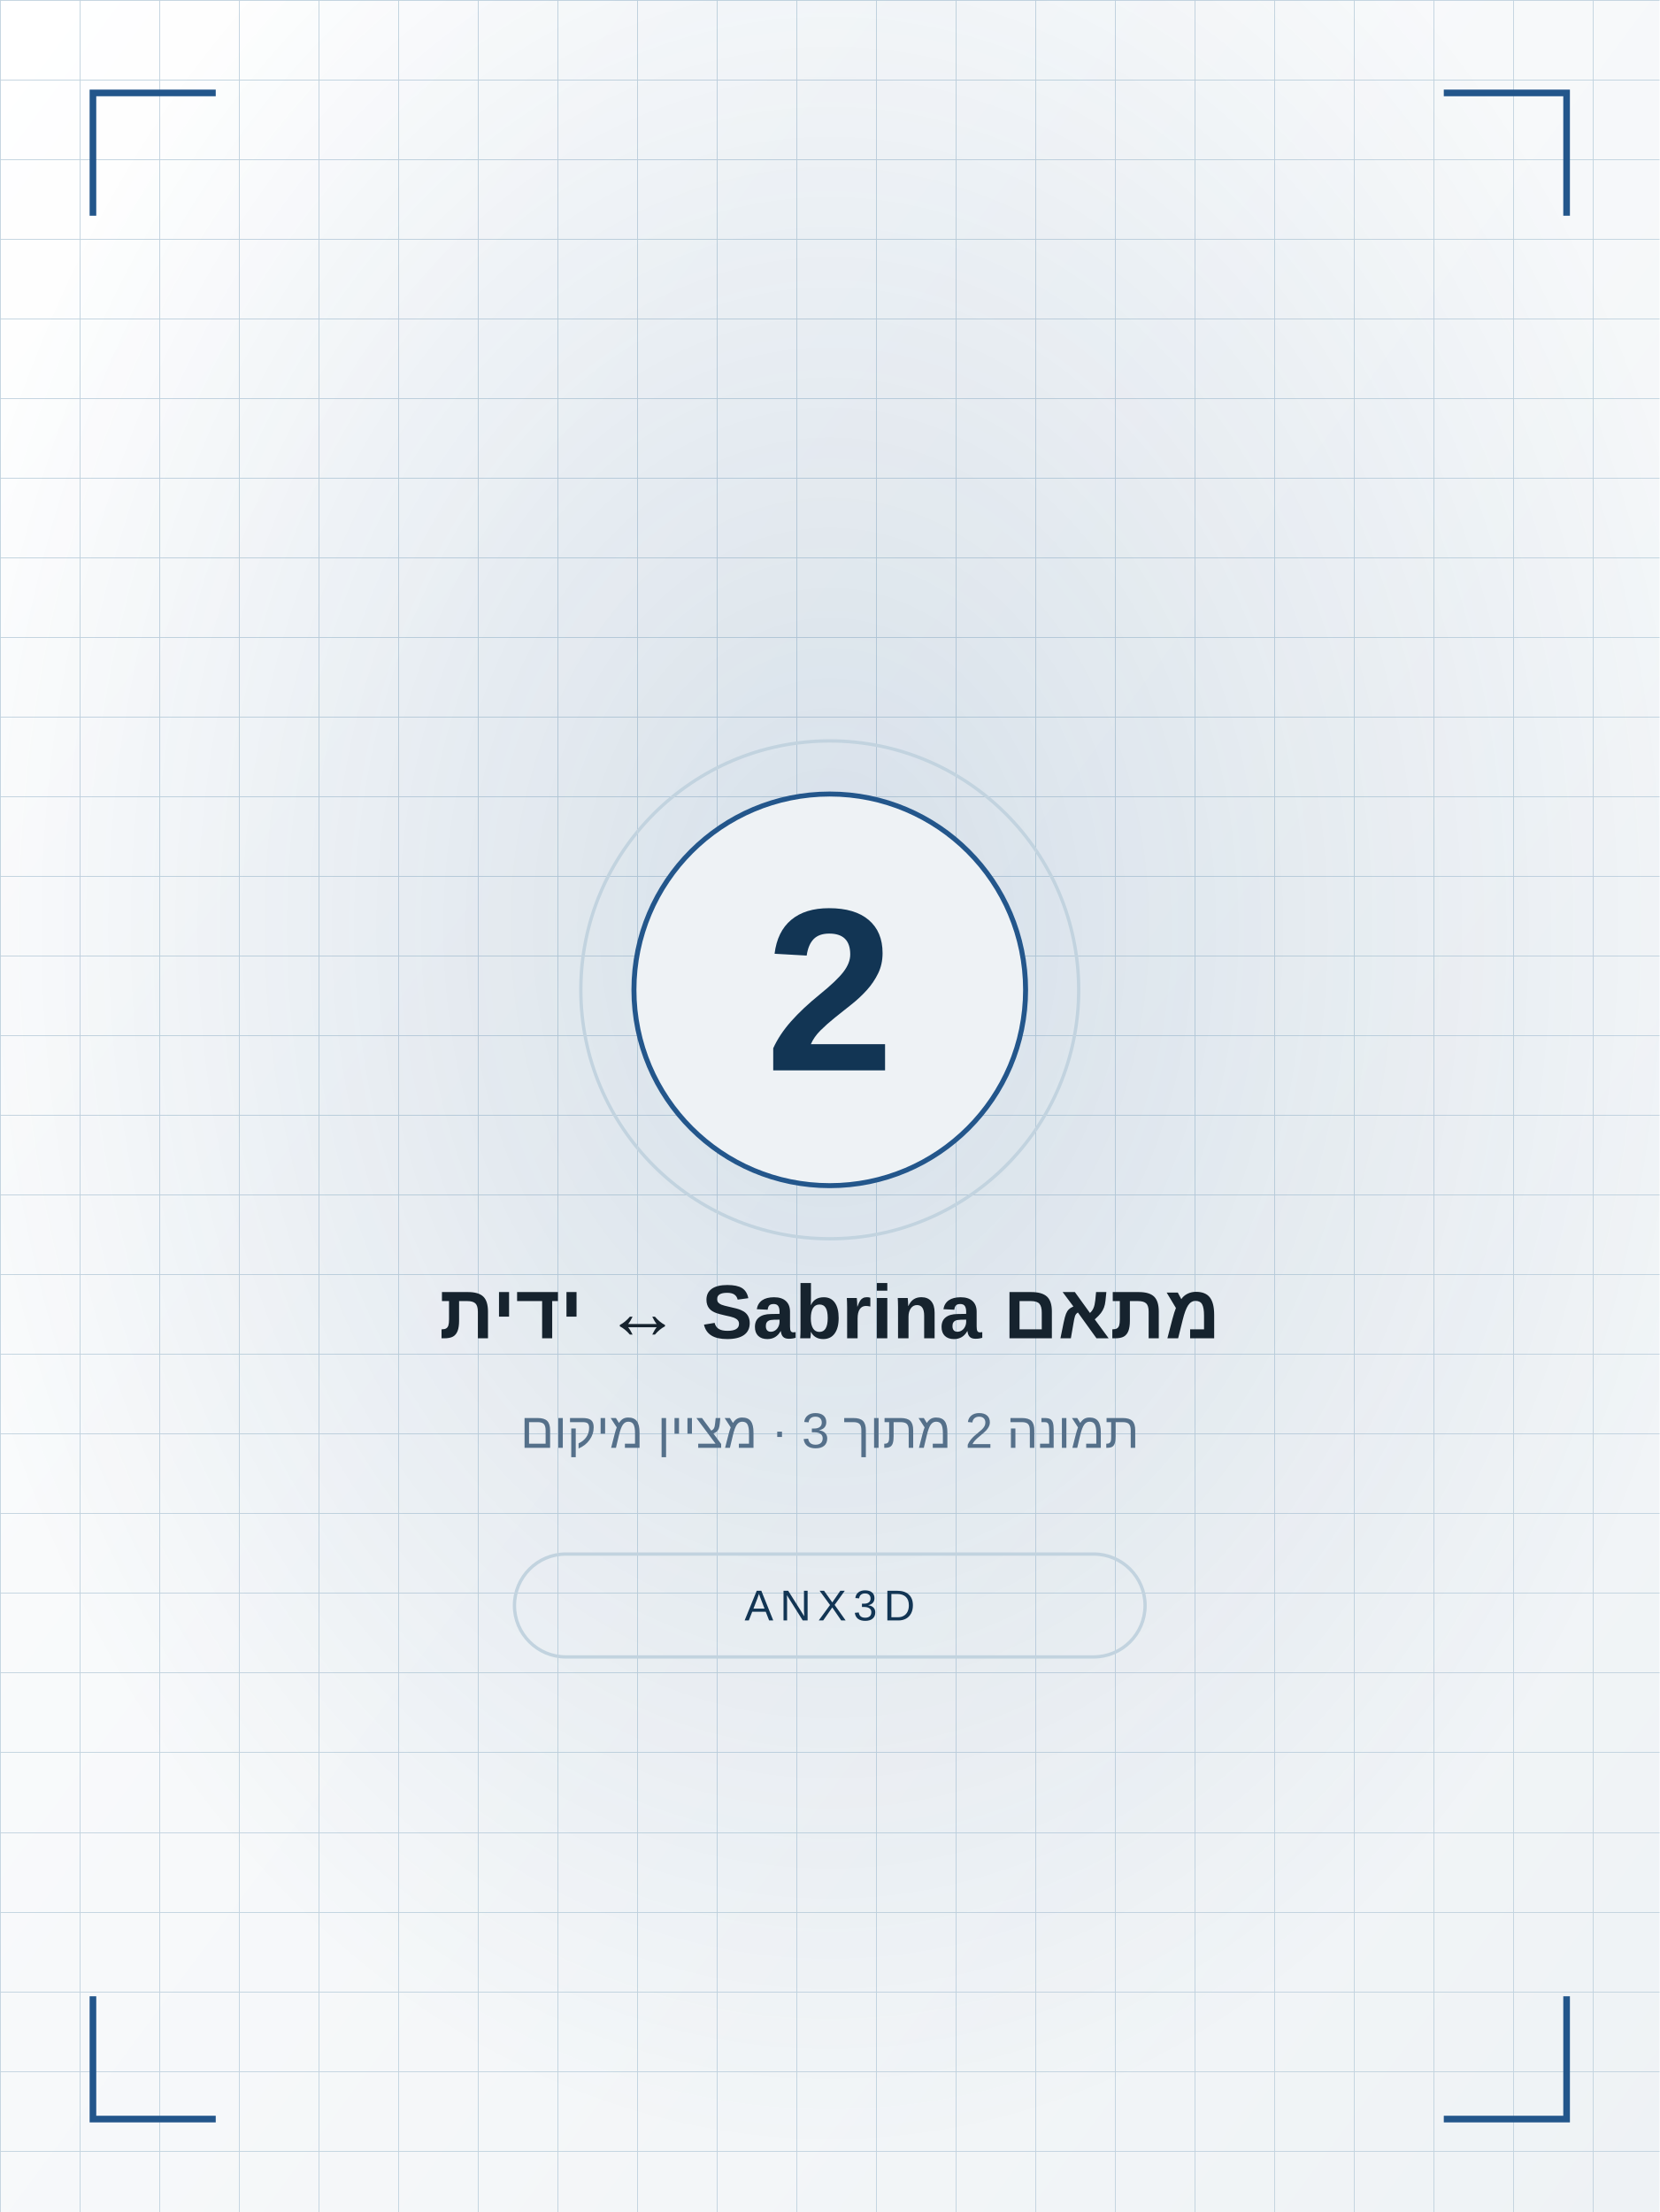
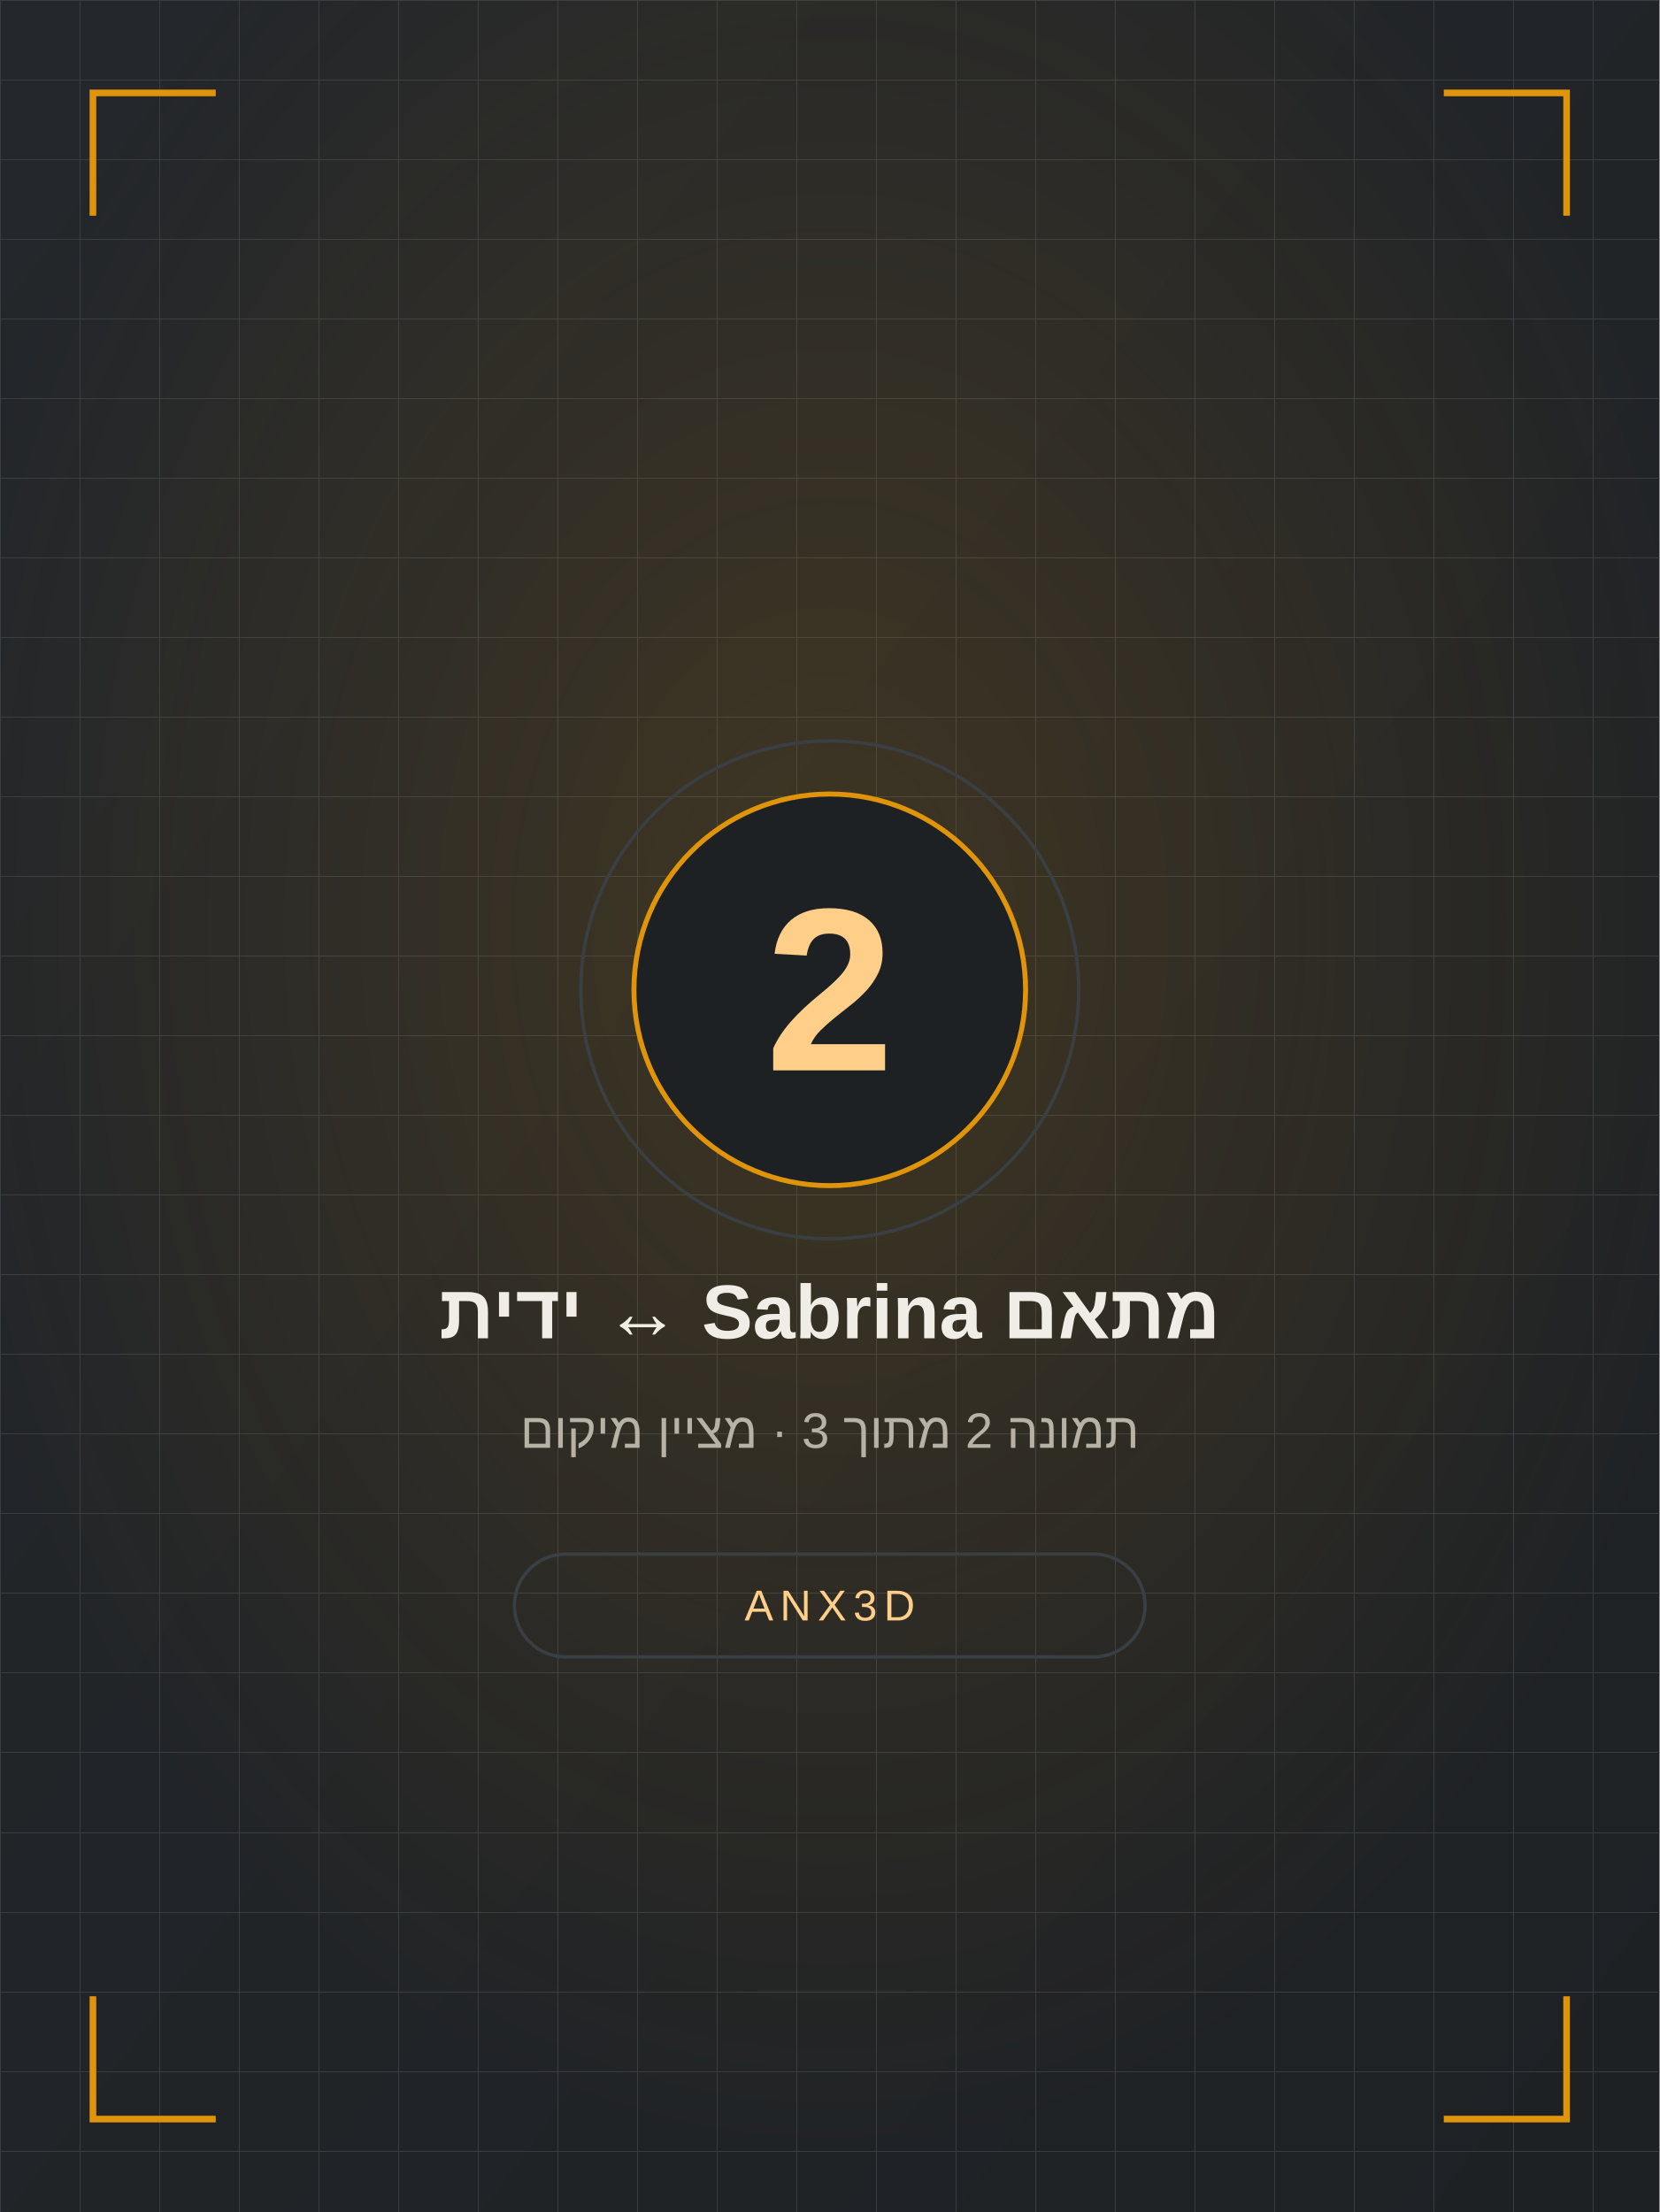
<svg xmlns="http://www.w3.org/2000/svg" width="1000" height="1333" viewBox="0 0 1000 1333" role="img" aria-label="מתאם Sabrina ↔ ידית — תמונה 2 מתוך 3 (מציין מיקום)">
  <defs>
    <linearGradient id="bg" x1="0" y1="0" x2="1" y2="1">
-       <stop offset="0%" stop-color="#ffffff" />
-       <stop offset="100%" stop-color="#eef2f5" />
+       <stop offset="0%" stop-color="#24272b" />
+       <stop offset="100%" stop-color="#1e2124" />
    </linearGradient>
    <pattern id="grid" width="48" height="48" patternUnits="userSpaceOnUse">
-       <path d="M48 0H0V48" fill="none" stroke="#c2d3df" stroke-width="1" />
+       <path d="M48 0H0V48" fill="none" stroke="#3a3f44" stroke-width="1" />
    </pattern>
    <radialGradient id="glow" cx="50%" cy="42%" r="55%">
-       <stop offset="0%" stop-color="#23568b" stop-opacity="0.16" />
-       <stop offset="100%" stop-color="#23568b" stop-opacity="0" />
+       <stop offset="0%" stop-color="#e0940a" stop-opacity="0.16" />
+       <stop offset="100%" stop-color="#e0940a" stop-opacity="0" />
    </radialGradient>
  </defs>
  <rect width="1000" height="1333" fill="url(#bg)" />
  <rect width="1000" height="1333" fill="url(#grid)" />
  <rect width="1000" height="1333" fill="url(#glow)" />
-   <path d="M56 128V56h72" fill="none" stroke="#23568b" stroke-width="4" stroke-linecap="square" />
-   <path d="M872 56h72v72" fill="none" stroke="#23568b" stroke-width="4" stroke-linecap="square" />
-   <path d="M944 1205v72h-72" fill="none" stroke="#23568b" stroke-width="4" stroke-linecap="square" />
-   <path d="M128 1277H56v-72" fill="none" stroke="#23568b" stroke-width="4" stroke-linecap="square" />
-   <circle cx="500" cy="596.5" r="150" fill="none" stroke="#c2d3df" stroke-width="2" />
-   <circle cx="500" cy="596.5" r="118" fill="#eef2f5" stroke="#23568b" stroke-width="3" />
-   <text x="500" y="596.5" text-anchor="middle" dominant-baseline="central" font-family="Heebo, Arial, sans-serif" font-size="140" font-weight="700" fill="#123554">2</text>
-   <text x="500" y="806.5" text-anchor="middle" direction="rtl" font-family="Heebo, Arial, sans-serif" font-size="46" font-weight="700" fill="#16232e">מתאם Sabrina ↔ ידית</text>
-   <text x="500" y="872.5" text-anchor="middle" direction="rtl" font-family="Heebo, Arial, sans-serif" font-size="30" fill="#55708a">תמונה 2 מתוך 3 · מציין מיקום</text>
-   <rect x="310" y="936.5" width="380" height="62" rx="31" fill="none" stroke="#c2d3df" stroke-width="2" />
-   <text x="500" y="967.5" text-anchor="middle" dominant-baseline="central" font-family="Heebo, Arial, sans-serif" font-size="26" letter-spacing="4" fill="#123554">ANX3D</text>
+   <path d="M56 128V56h72" fill="none" stroke="#e0940a" stroke-width="4" stroke-linecap="square" />
+   <path d="M872 56h72v72" fill="none" stroke="#e0940a" stroke-width="4" stroke-linecap="square" />
+   <path d="M944 1205v72h-72" fill="none" stroke="#e0940a" stroke-width="4" stroke-linecap="square" />
+   <path d="M128 1277H56v-72" fill="none" stroke="#e0940a" stroke-width="4" stroke-linecap="square" />
+   <circle cx="500" cy="596.5" r="150" fill="none" stroke="#3a3f44" stroke-width="2" />
+   <circle cx="500" cy="596.5" r="118" fill="#1e2124" stroke="#e0940a" stroke-width="3" />
+   <text x="500" y="596.5" text-anchor="middle" dominant-baseline="central" font-family="Heebo, Arial, sans-serif" font-size="140" font-weight="700" fill="#ffcf8a">2</text>
+   <text x="500" y="806.5" text-anchor="middle" direction="rtl" font-family="Heebo, Arial, sans-serif" font-size="46" font-weight="700" fill="#f0ede6">מתאם Sabrina ↔ ידית</text>
+   <text x="500" y="872.5" text-anchor="middle" direction="rtl" font-family="Heebo, Arial, sans-serif" font-size="30" fill="#b8b2a6">תמונה 2 מתוך 3 · מציין מיקום</text>
+   <rect x="310" y="936.5" width="380" height="62" rx="31" fill="none" stroke="#3a3f44" stroke-width="2" />
+   <text x="500" y="967.5" text-anchor="middle" dominant-baseline="central" font-family="Heebo, Arial, sans-serif" font-size="26" letter-spacing="4" fill="#ffcf8a">ANX3D</text>
</svg>
